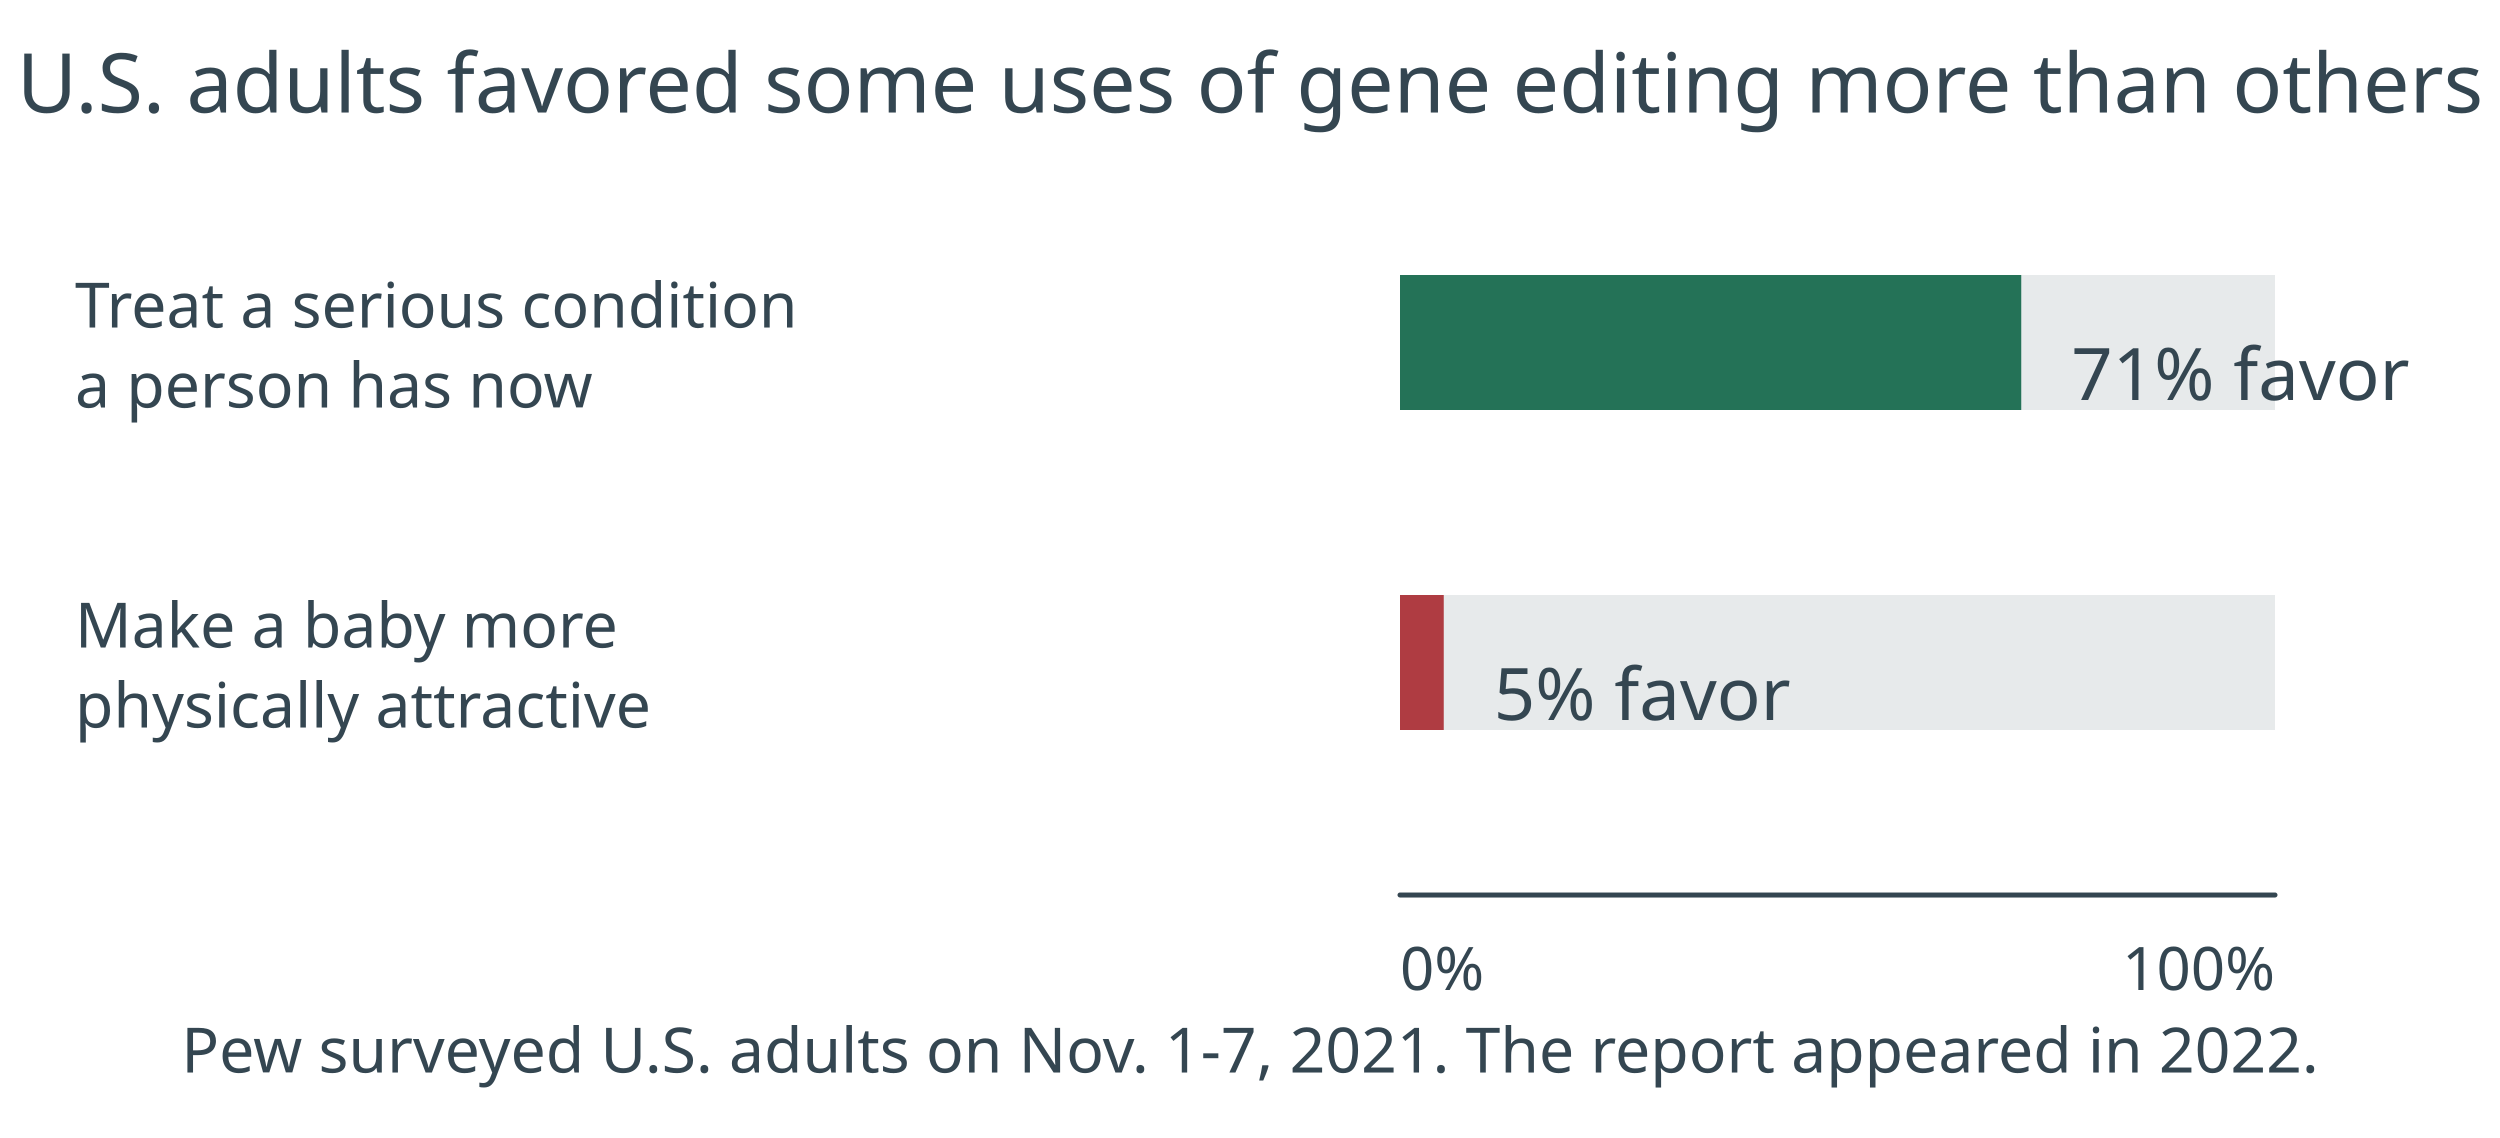
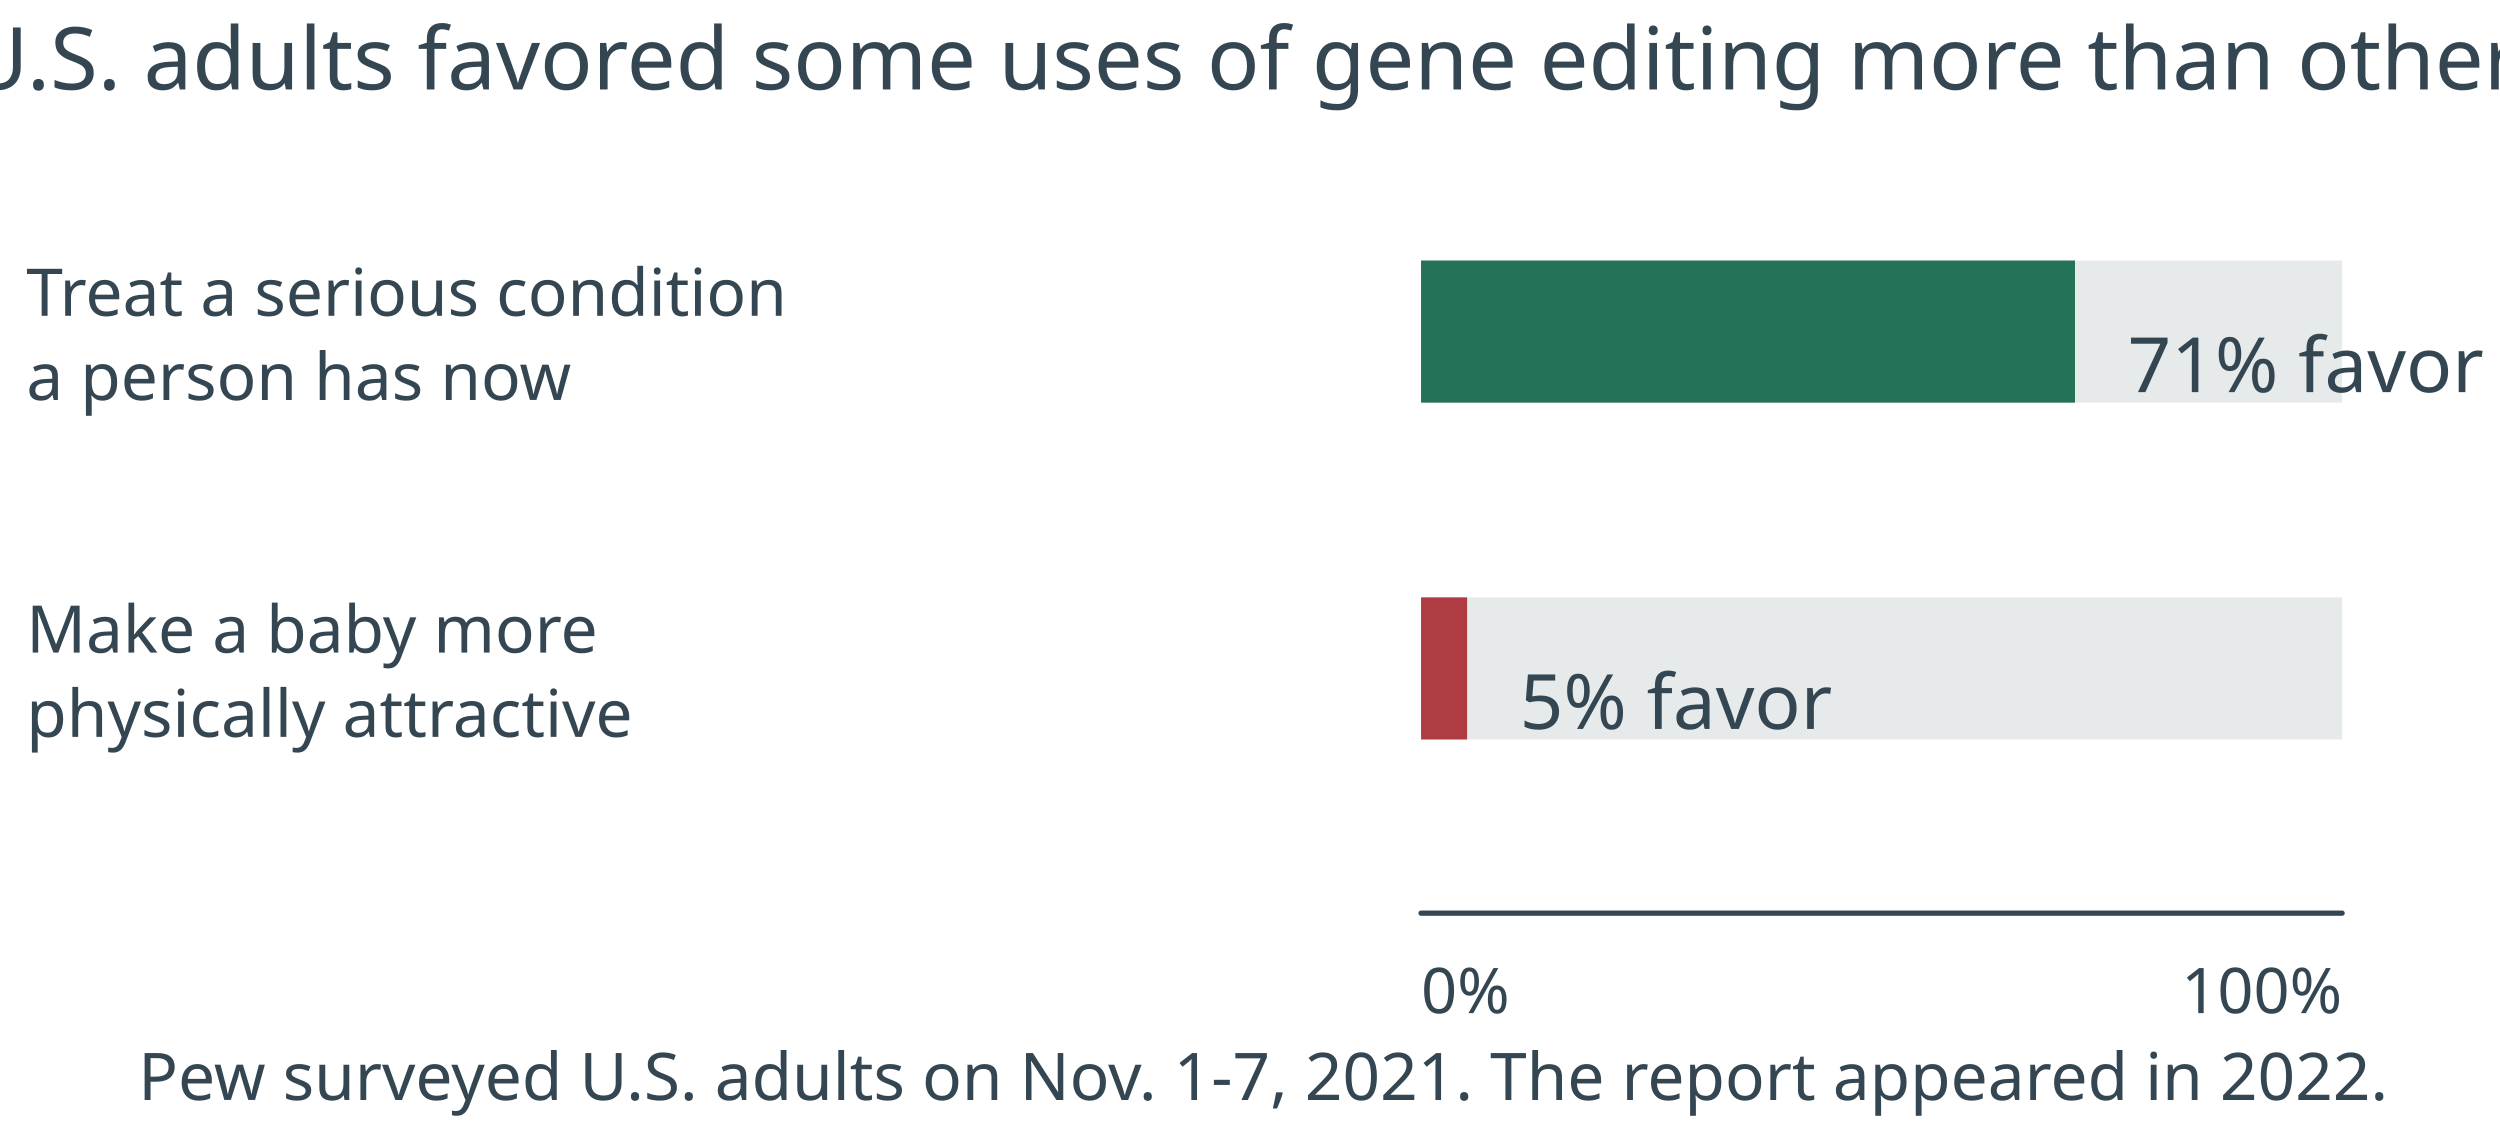
- <svg xmlns="http://www.w3.org/2000/svg" width="1000" height="455" viewBox="0 0 1000 455" role="img" aria-labelledby="title desc">
+ <svg xmlns="http://www.w3.org/2000/svg" width="950" height="433" viewBox="20 11 950 433" role="img" aria-labelledby="title desc">
  <text x="500" y="45" font-size="33" fill="#344651" text-anchor="middle" font-family="Atkinson Hyperlegible Next">U.S. adults favored some uses of gene editing more than others</text>
  <text x="30" y="131" font-size="25" fill="#344651" text-anchor="start" font-family="Atkinson Hyperlegible Next">Treat a serious condition</text>
  <text x="30" y="163" font-size="25" fill="#344651" text-anchor="start" font-family="Atkinson Hyperlegible Next">a person has now</text>
  <rect x="560" y="110" width="350" height="54" fill="#E7EAEB" />
  <rect x="560" y="110" width="248.5" height="54" fill="#247257" />
  <text x="828.5" y="160" font-size="29" fill="#344651" text-anchor="start" font-family="Atkinson Hyperlegible Next">71% favor</text>
  <text x="30" y="259" font-size="25" fill="#344651" text-anchor="start" font-family="Atkinson Hyperlegible Next">Make a baby more</text>
  <text x="30" y="291" font-size="25" fill="#344651" text-anchor="start" font-family="Atkinson Hyperlegible Next">physically attractive</text>
  <rect x="560" y="238" width="350" height="54" fill="#E7EAEB" />
  <rect x="560" y="238" width="17.5" height="54" fill="#AF3C42" />
  <text x="597.5" y="288" font-size="29" fill="#344651" text-anchor="start" font-family="Atkinson Hyperlegible Next">5% favor</text>
  <line x1="560" y1="358" x2="910" y2="358" stroke="#344651" stroke-width="2" stroke-linecap="round" />
  <text x="560" y="396" font-size="24" fill="#344651" text-anchor="start" font-family="Atkinson Hyperlegible Next">0%</text>
  <text x="910" y="396" font-size="24" fill="#344651" text-anchor="end" font-family="Atkinson Hyperlegible Next">100%</text>
  <text x="500" y="429" font-size="25" fill="#344651" text-anchor="middle" font-family="Atkinson Hyperlegible Next">Pew surveyed U.S. adults on Nov. 1-7, 2021. The report appeared in 2022.</text>
</svg>
